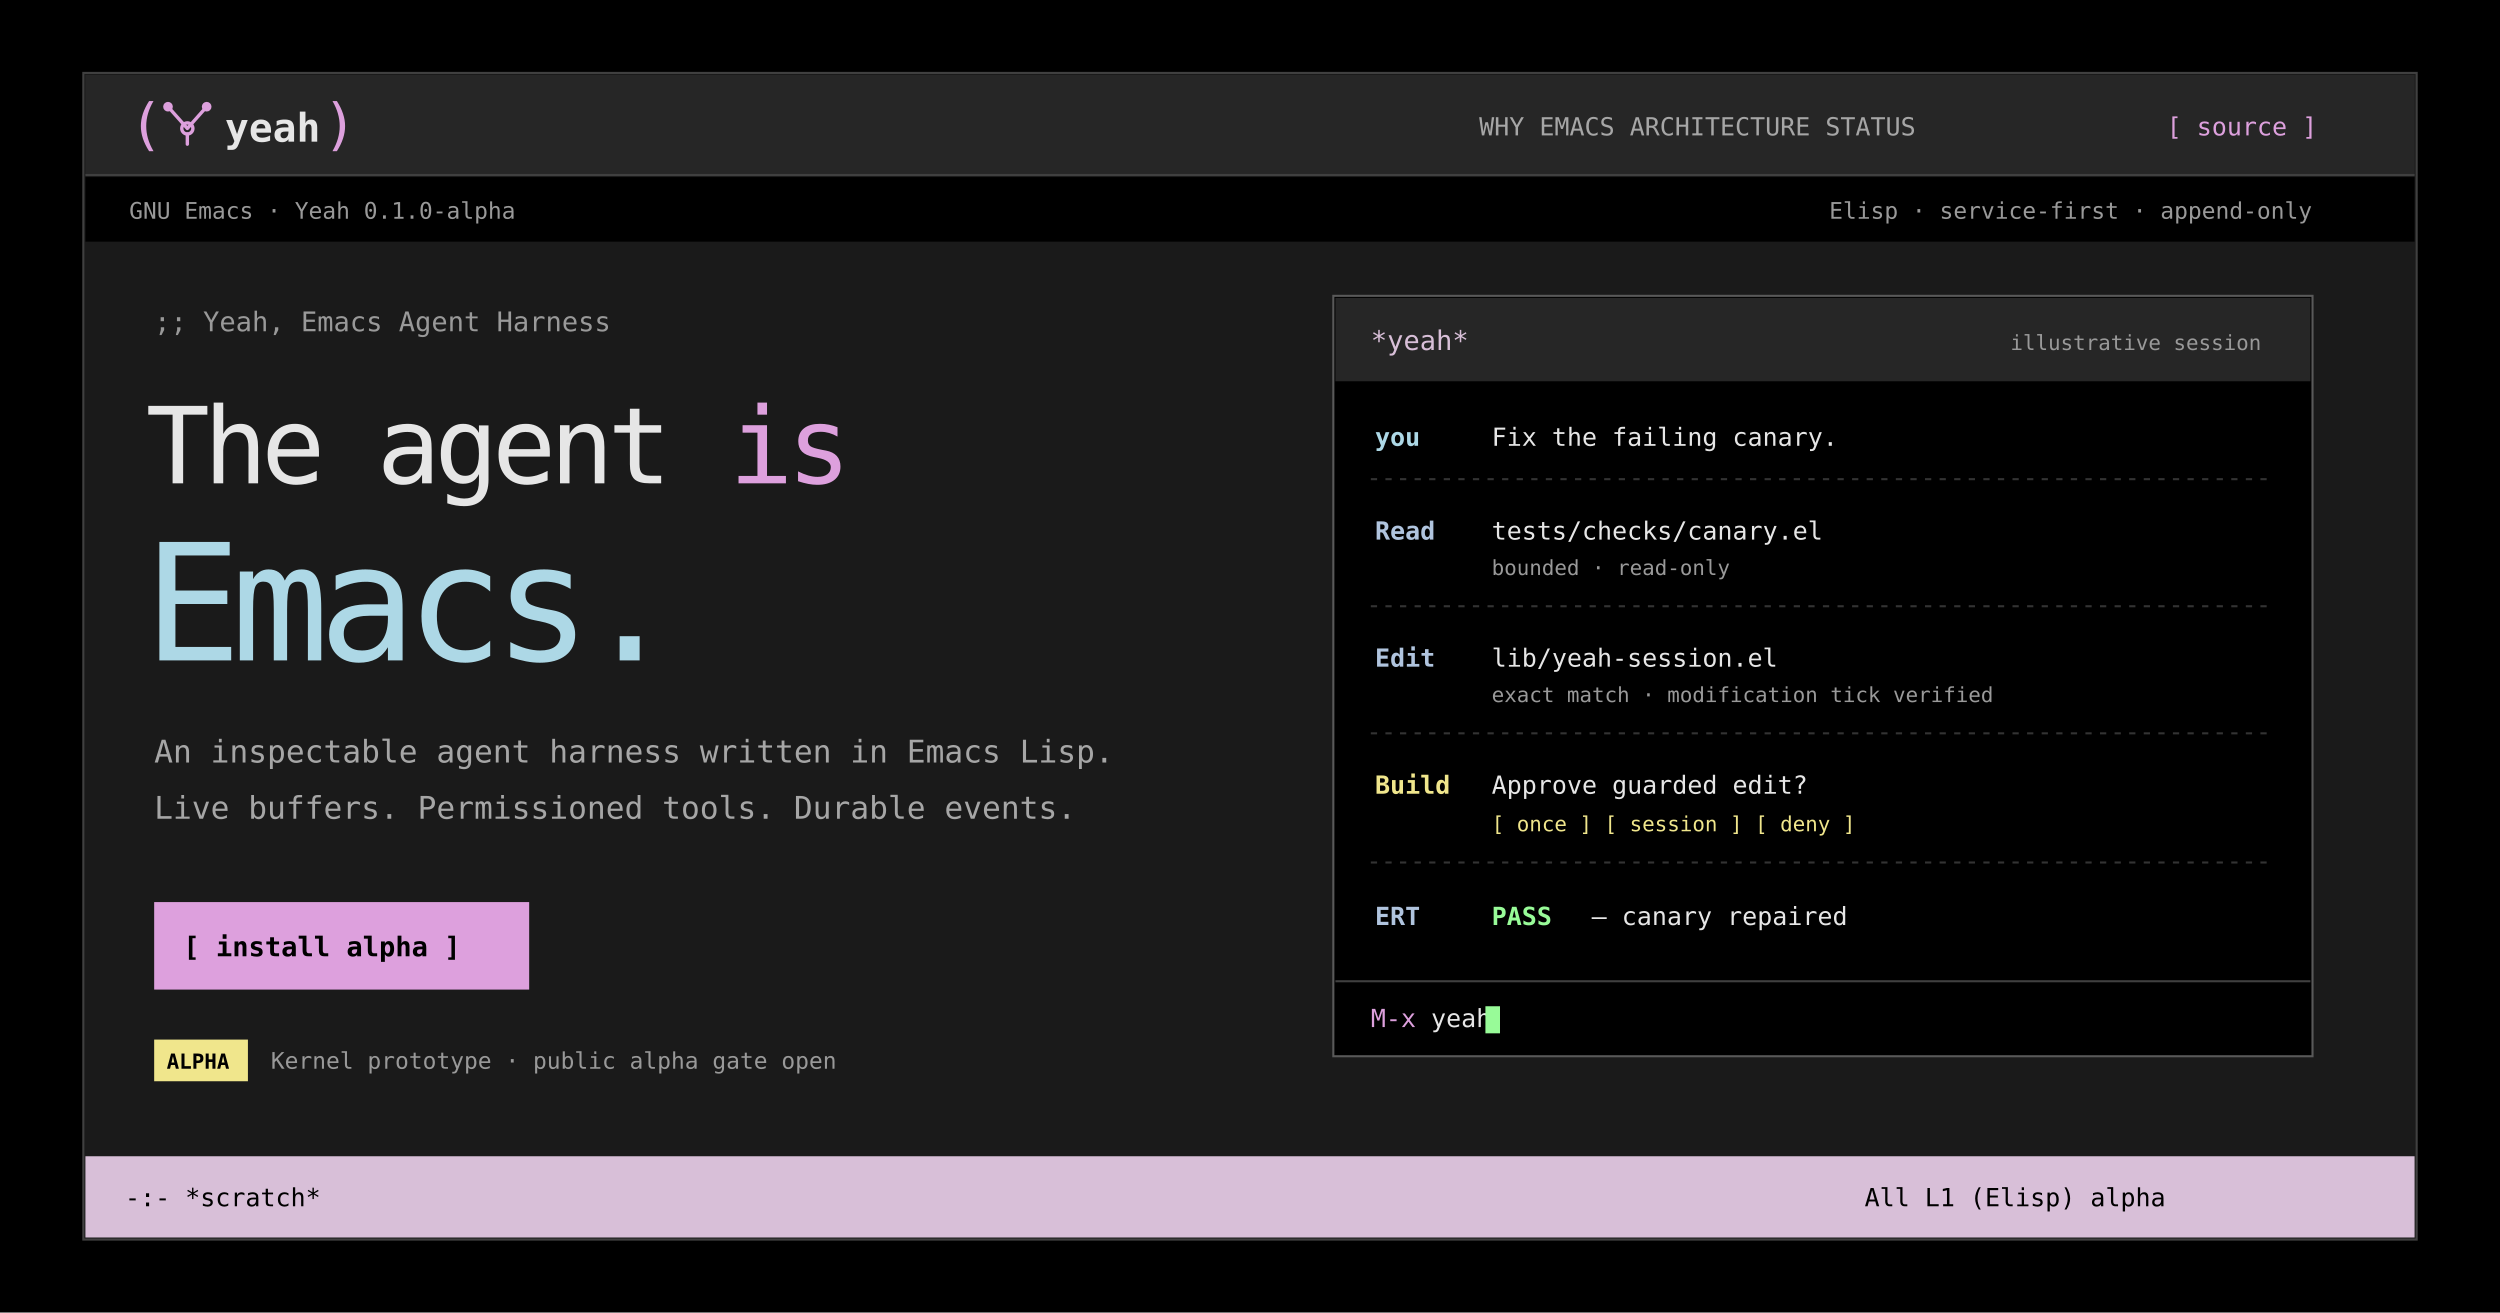
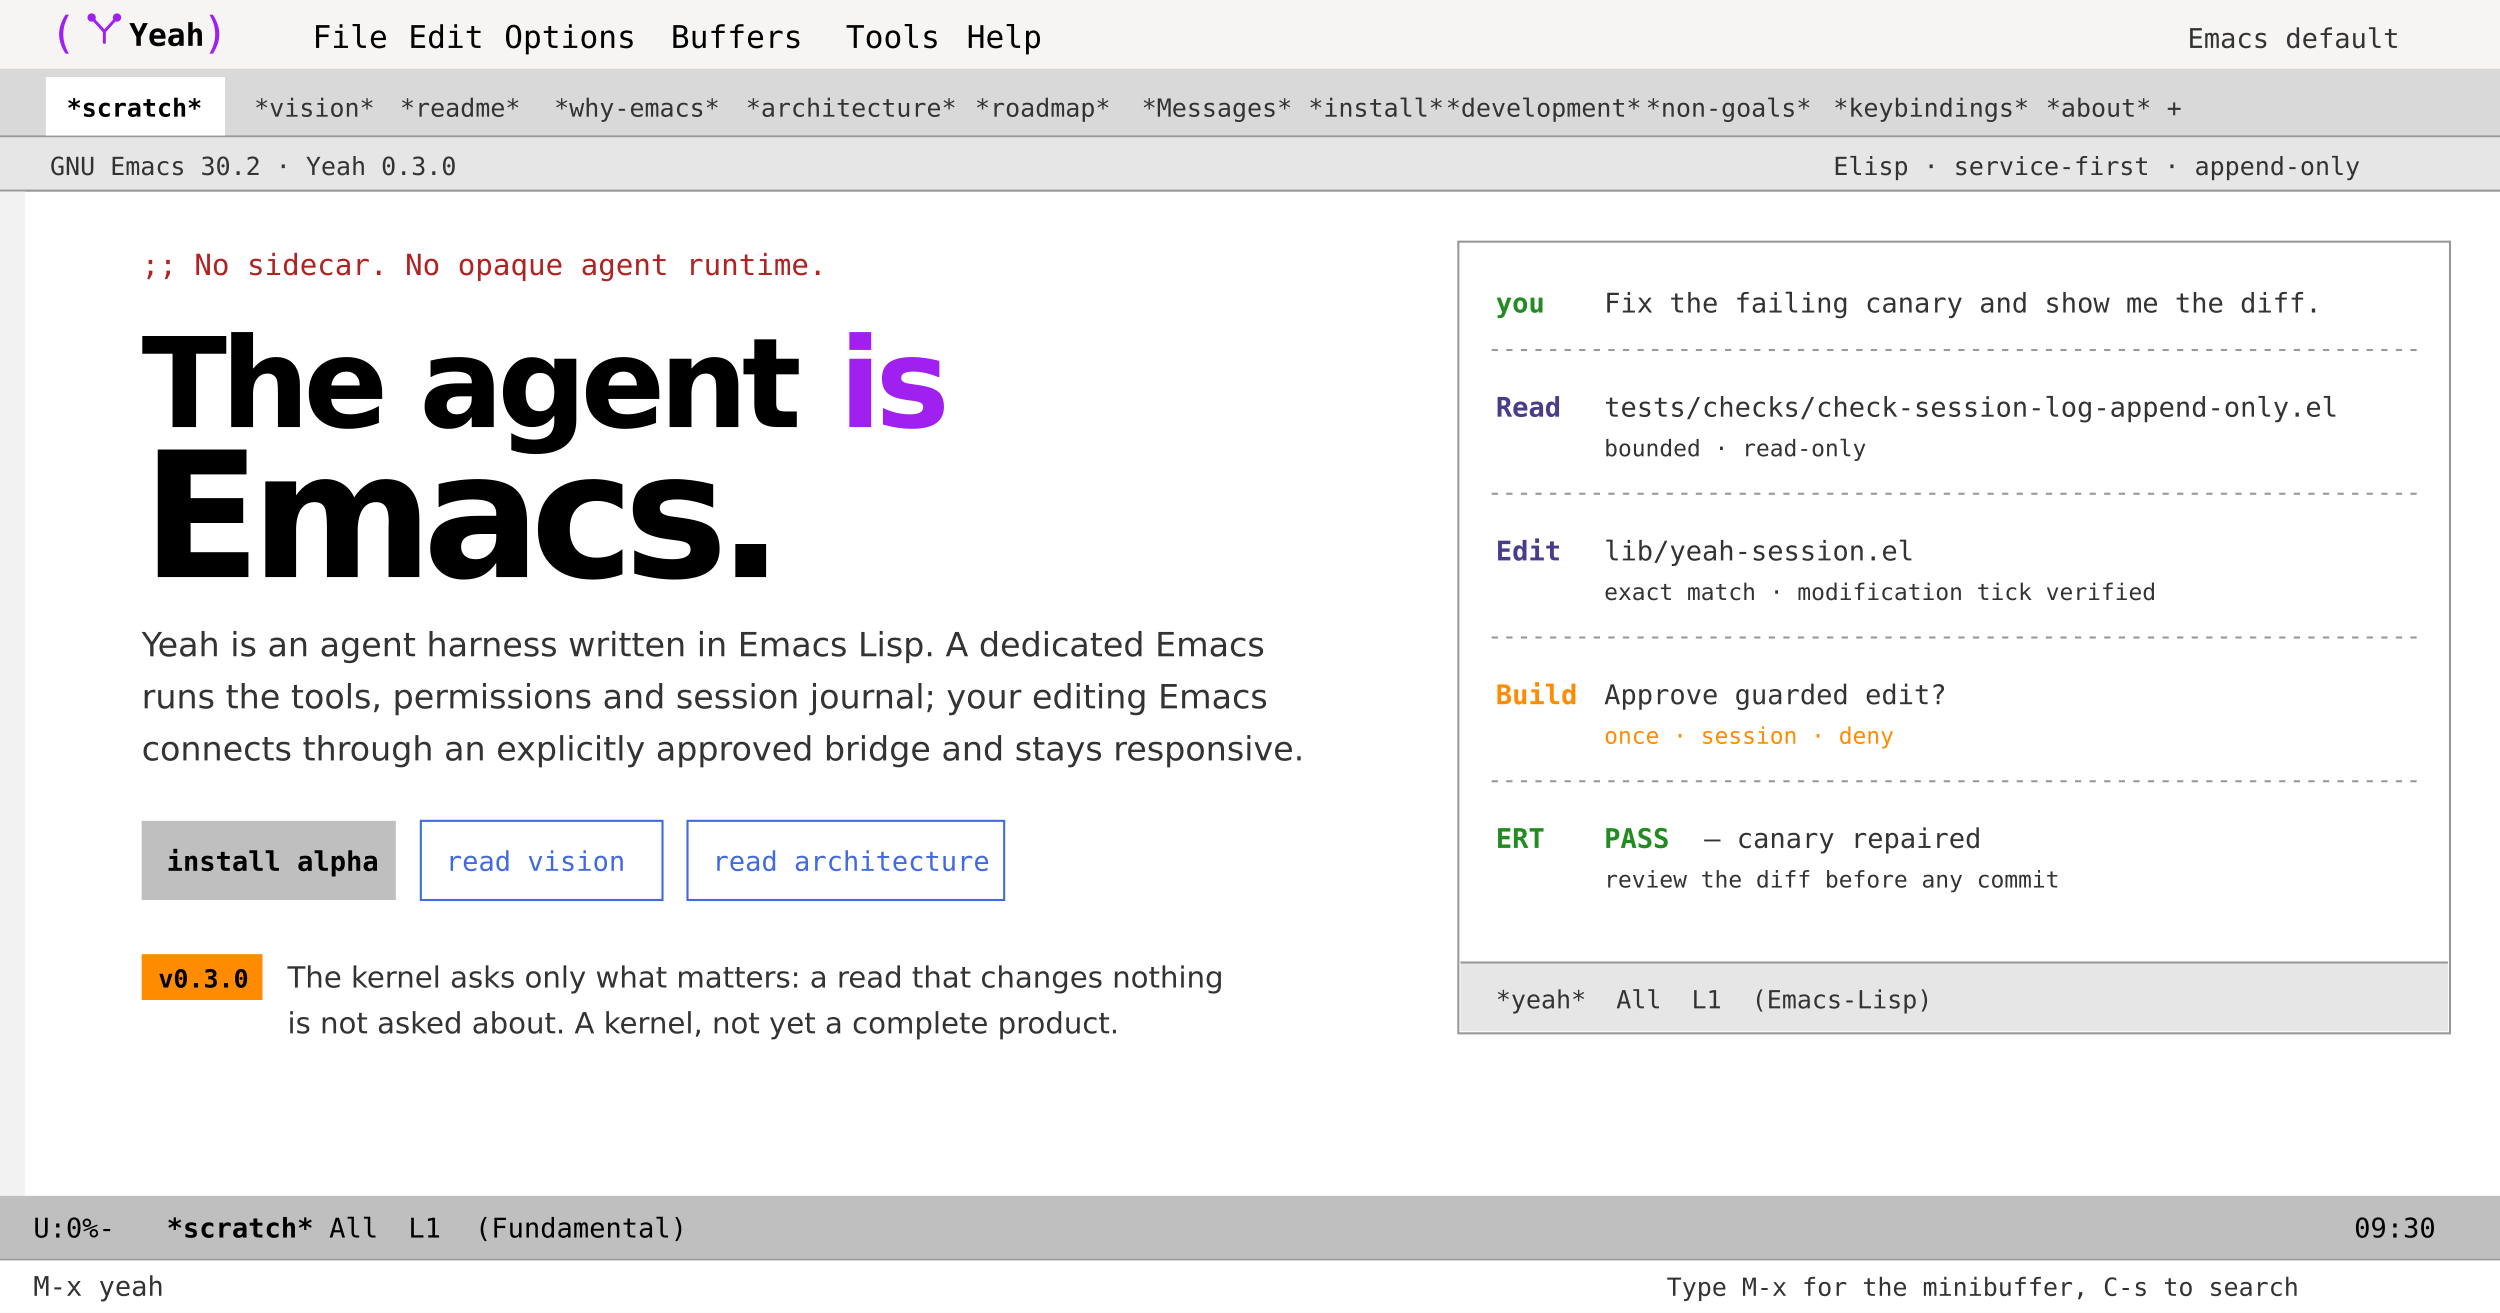
<svg xmlns="http://www.w3.org/2000/svg" width="1200" height="630" viewBox="0 0 1200 630" role="img" aria-labelledby="title desc">
-   <rect width="1200" height="630" fill="#000000" />
-   <rect x="40" y="35" width="1120" height="560" fill="#1a1a1a" stroke="#404040" />
-   <rect x="41" y="36" width="1118" height="48" fill="#262626" />
-   <line x1="41" y1="84" x2="1159" y2="84" stroke="#404040" />
+   <rect width="1200" height="630" fill="#ffffff" />
+   <rect x="0" y="0" width="1200" height="34" fill="#f6f5f4" />
+   <line x1="0" y1="33.5" x2="1200" y2="33.5" stroke="#d6d5d4" />
+   <g font-family="DejaVu Sans Mono, monospace" font-size="15" fill="#000000">
+     <text x="24" y="23" fill="#a020f0" font-size="21">(</text>
+     <g transform="translate(40 4) scale(.42)" fill="none" stroke="#a020f0" stroke-width="3.4" stroke-linecap="round" stroke-linejoin="round">
+       <path d="M9.5 10.5 L24 26.5" />
+       <path d="M38.5 10.5 L24 26.5" />
+       <path d="M24 26.5 L24 39" />
+       <circle cx="9.5" cy="10.5" r="3.1" fill="#a020f0" />
+       <circle cx="38.5" cy="10.5" r="3.1" fill="#a020f0" />
+     </g>
+     <text x="62" y="22" font-weight="bold">Yeah</text>
+     <text x="97" y="23" fill="#a020f0" font-size="21">)</text>
+     <text x="150" y="23">File</text>
+     <text x="196" y="23">Edit</text>
+     <text x="242" y="23">Options</text>
+     <text x="322" y="23">Buffers</text>
+     <text x="406" y="23">Tools</text>
+     <text x="464" y="23">Help</text>
+     <text x="1050" y="23" font-size="13" fill="#333333">Emacs default</text>
+   </g>
+   <rect x="0" y="34" width="1200" height="32" fill="#d9d9d9" />
+   <line x1="0" y1="65.5" x2="1200" y2="65.5" stroke="#999999" />
+   <g font-family="DejaVu Sans Mono, monospace" font-size="12">
+     <rect x="22" y="37" width="86" height="28" fill="#ffffff" />
+     <text x="32" y="56" fill="#000000" font-weight="bold">*scratch*</text>
+     <text x="122" y="56" fill="#333333">*vision*</text>
+     <text x="192" y="56" fill="#333333">*readme*</text>
+     <text x="266" y="56" fill="#333333">*why-emacs*</text>
+     <text x="358" y="56" fill="#333333">*architecture*</text>
+     <text x="468" y="56" fill="#333333">*roadmap*</text>
+     <text x="548" y="56" fill="#333333">*Messages*</text>
+     <text x="628" y="56" fill="#333333">*install*</text>
+     <text x="694" y="56" fill="#333333">*development*</text>
+     <text x="790" y="56" fill="#333333">*non-goals*</text>
+     <text x="880" y="56" fill="#333333">*keybindings*</text>
+     <text x="982" y="56" fill="#333333">*about*</text>
+     <text x="1040" y="56" fill="#333333">+</text>
+   </g>
+   <rect x="0" y="66" width="1200" height="26" fill="#e6e6e6" />
+   <line x1="0" y1="91.5" x2="1200" y2="91.5" stroke="#999999" />
+   <g font-family="DejaVu Sans Mono, monospace" font-size="12" fill="#333333">
+     <text x="24" y="84">GNU Emacs 30.2 · Yeah 0.3.0</text>
+     <text x="880" y="84">Elisp · service-first · append-only</text>
+   </g>
+   <rect x="0" y="92" width="12" height="482" fill="#f2f2f2" />
  <g font-family="DejaVu Sans Mono, monospace">
-     <text x="62" y="69" fill="#dda0dd" font-size="27">(</text>
-     <g transform="translate(76 46) scale(.58)" fill="none" stroke="#dda0dd" stroke-width="2.8" stroke-linecap="round" stroke-linejoin="round">
-       <path d="M8 9 L24 27 L40 9" />
-       <circle cx="24" cy="27" r="4.6" />
-       <path d="M24 31.6 L24 40" />
-       <circle cx="8" cy="9" r="2.6" fill="#dda0dd" />
-       <circle cx="40" cy="9" r="2.6" fill="#dda0dd" />
-     </g>
-     <text x="108" y="68" fill="#e6e6e6" font-size="19" font-weight="bold">yeah</text>
-     <text x="155" y="69" fill="#dda0dd" font-size="27">)</text>
-     <text x="710" y="65" fill="#a6a6a6" font-size="12">WHY EMACS   ARCHITECTURE   STATUS</text>
-     <text x="1040" y="65" fill="#dda0dd" font-size="12">[ source ]</text>
-     <rect x="41" y="85" width="1118" height="31" fill="#000000" />
-     <text x="62" y="105" fill="#999999" font-size="11">GNU Emacs · Yeah 0.1.0-alpha</text>
-     <text x="878" y="105" fill="#999999" font-size="11">Elisp · service-first · append-only</text>
-     <text x="74" y="159" fill="#999999" font-size="13">;; Yeah, Emacs Agent Harness</text>
-     <text x="70" y="232" fill="#e6e6e6" font-size="51" letter-spacing="-3">The agent <tspan fill="#dda0dd">is</tspan>
+     <text x="68" y="132" fill="#b22222" font-size="14">;; No sidecar. No opaque agent runtime.</text>
+   </g>
+   <g font-family="DejaVu Sans, Helvetica, Arial, sans-serif" font-weight="bold" fill="#000000">
+     <text x="68" y="205" font-size="60" letter-spacing="-3">The agent <tspan fill="#a020f0">is</tspan>
    </text>
-     <text x="69" y="317" fill="#add8e6" font-size="78" letter-spacing="-5">Emacs.</text>
-     <text x="74" y="366" fill="#a6a6a6" font-size="15">An inspectable agent harness written in Emacs Lisp.</text>
-     <text x="74" y="393" fill="#a6a6a6" font-size="15">Live buffers. Permissioned tools. Durable events.</text>
-     <rect x="74" y="433" width="180" height="42" fill="#dda0dd" />
-     <text x="88" y="459" fill="#000000" font-size="13" font-weight="bold">[ install alpha ]</text>
-     <rect x="74" y="499" width="45" height="20" fill="#f0e68c" />
-     <text x="80" y="513" fill="#000000" font-size="10" font-weight="bold">ALPHA</text>
-     <text x="130" y="513" fill="#999999" font-size="11">Kernel prototype · public alpha gate open</text>
-     <rect x="640" y="142" width="470" height="365" fill="#000000" stroke="#595959" />
-     <rect x="641" y="143" width="468" height="40" fill="#262626" />
-     <text x="658" y="168" fill="#d8bfd8" font-size="13">*yeah*</text>
-     <text x="965" y="168" fill="#999999" font-size="10">illustrative session</text>
-     <text x="660" y="214" fill="#add8e6" font-size="12" font-weight="bold">you</text>
-     <text x="716" y="214" fill="#e6e6e6" font-size="12">Fix the failing canary.</text>
-     <line x1="658" y1="230" x2="1092" y2="230" stroke="#333333" stroke-dasharray="3 4" />
-     <text x="660" y="259" fill="#b0c4de" font-size="12" font-weight="bold">Read</text>
-     <text x="716" y="259" fill="#e6e6e6" font-size="12">tests/checks/canary.el</text>
-     <text x="716" y="276" fill="#999999" font-size="10">bounded · read-only</text>
-     <line x1="658" y1="291" x2="1092" y2="291" stroke="#333333" stroke-dasharray="3 4" />
-     <text x="660" y="320" fill="#b0c4de" font-size="12" font-weight="bold">Edit</text>
-     <text x="716" y="320" fill="#e6e6e6" font-size="12">lib/yeah-session.el</text>
-     <text x="716" y="337" fill="#999999" font-size="10">exact match · modification tick verified</text>
-     <line x1="658" y1="352" x2="1092" y2="352" stroke="#333333" stroke-dasharray="3 4" />
-     <text x="660" y="381" fill="#f0e68c" font-size="12" font-weight="bold">Build</text>
-     <text x="716" y="381" fill="#e6e6e6" font-size="12">Approve guarded edit?</text>
-     <text x="716" y="399" fill="#f0e68c" font-size="10">[ once ]  [ session ]  [ deny ]</text>
-     <line x1="658" y1="414" x2="1092" y2="414" stroke="#333333" stroke-dasharray="3 4" />
-     <text x="660" y="444" fill="#b0c4de" font-size="12" font-weight="bold">ERT</text>
-     <text x="716" y="444" fill="#98fb98" font-size="12" font-weight="bold">PASS</text>
-     <text x="764" y="444" fill="#e6e6e6" font-size="12">— canary repaired</text>
-     <rect x="641" y="471" width="468" height="35" fill="#000000" />
-     <line x1="641" y1="471" x2="1109" y2="471" stroke="#404040" />
-     <text x="658" y="493" fill="#dda0dd" font-size="12">M-x <tspan fill="#e6e6e6">yeah</tspan>
-     </text>
-     <rect x="713" y="483" width="7" height="13" fill="#98fb98" />
-     <rect x="41" y="555" width="1118" height="39" fill="#d8bfd8" />
-     <text x="60" y="579" fill="#000000" font-size="12">-:-   *scratch*</text>
-     <text x="895" y="579" fill="#000000" font-size="12">All   L1   (Elisp)   alpha</text>
+     <text x="68" y="277" font-size="84" letter-spacing="-5">Emacs.</text>
+   </g>
+   <g font-family="DejaVu Sans, Helvetica, Arial, sans-serif" fill="#333333" font-size="16">
+     <text x="68" y="315">Yeah is an agent harness written in Emacs Lisp. A dedicated Emacs</text>
+     <text x="68" y="340">runs the tools, permissions and session journal; your editing Emacs</text>
+     <text x="68" y="365">connects through an explicitly approved bridge and stays responsive.</text>
+   </g>
+   <g font-family="DejaVu Sans Mono, monospace" font-size="13">
+     <rect x="68" y="394" width="122" height="38" fill="#bfbfbf" />
+     <text x="80" y="418" fill="#000000" font-weight="bold">install alpha</text>
+     <rect x="202" y="394" width="116" height="38" fill="#ffffff" stroke="#4169e1" />
+     <text x="214" y="418" fill="#4169e1">read vision</text>
+     <rect x="330" y="394" width="152" height="38" fill="#ffffff" stroke="#4169e1" />
+     <text x="342" y="418" fill="#4169e1">read architecture</text>
+   </g>
+   <g font-family="DejaVu Sans, Helvetica, Arial, sans-serif" font-size="14" fill="#333333">
+     <rect x="68" y="458" width="58" height="22" fill="#ff8c00" />
+     <text x="76" y="474" fill="#000000" font-family="DejaVu Sans Mono, monospace" font-size="12" font-weight="bold">v0.3.0</text>
+     <text x="138" y="474">The kernel asks only what matters: a read that changes nothing</text>
+     <text x="138" y="496">is not asked about. A kernel, not yet a complete product.</text>
+   </g>
+   <rect x="700" y="116" width="476" height="380" fill="#ffffff" stroke="#999999" />
+   <g font-family="DejaVu Sans Mono, monospace" font-size="13">
+     <text x="718" y="150" fill="#228b22" font-weight="bold">you</text>
+     <text x="770" y="150" fill="#333333">Fix the failing canary and show me the diff.</text>
+     <line x1="716" y1="168" x2="1160" y2="168" stroke="#999999" stroke-dasharray="3 4" />
+     <text x="718" y="200" fill="#483d8b" font-weight="bold">Read</text>
+     <text x="770" y="200" fill="#333333">tests/checks/check-session-log-append-only.el</text>
+     <text x="770" y="219" fill="#333333" font-size="11">bounded · read-only</text>
+     <line x1="716" y1="237" x2="1160" y2="237" stroke="#999999" stroke-dasharray="3 4" />
+     <text x="718" y="269" fill="#483d8b" font-weight="bold">Edit</text>
+     <text x="770" y="269" fill="#333333">lib/yeah-session.el</text>
+     <text x="770" y="288" fill="#333333" font-size="11">exact match · modification tick verified</text>
+     <line x1="716" y1="306" x2="1160" y2="306" stroke="#999999" stroke-dasharray="3 4" />
+     <text x="718" y="338" fill="#ff8c00" font-weight="bold">Build</text>
+     <text x="770" y="338" fill="#333333">Approve guarded edit?</text>
+     <text x="770" y="357" fill="#ff8c00" font-size="11">once · session · deny</text>
+     <line x1="716" y1="375" x2="1160" y2="375" stroke="#999999" stroke-dasharray="3 4" />
+     <text x="718" y="407" fill="#228b22" font-weight="bold">ERT</text>
+     <text x="770" y="407" fill="#228b22" font-weight="bold">PASS</text>
+     <text x="818" y="407" fill="#333333">— canary repaired</text>
+     <text x="770" y="426" fill="#333333" font-size="11">review the diff before any commit</text>
+   </g>
+   <rect x="701" y="462" width="474" height="33" fill="#e6e6e6" />
+   <line x1="701" y1="462" x2="1175" y2="462" stroke="#999999" />
+   <g font-family="DejaVu Sans Mono, monospace" font-size="12" fill="#333333" xml:space="preserve">
+     <text x="718" y="484">*yeah*  All  L1  (Emacs-Lisp)</text>
+   </g>
+   <rect x="0" y="574" width="1200" height="30" fill="#bfbfbf" />
+   <g font-family="DejaVu Sans Mono, monospace" font-size="13" fill="#000000">
+     <text x="16" y="594">U:0%-</text>
+     <text x="80" y="594" font-weight="bold">*scratch*</text>
+     <text x="158" y="594">All</text>
+     <text x="196" y="594">L1</text>
+     <text x="228" y="594">(Fundamental)</text>
+     <text x="1130" y="594">09:30</text>
+   </g>
+   <rect x="0" y="604" width="1200" height="26" fill="#ffffff" />
+   <line x1="0" y1="604.5" x2="1200" y2="604.5" stroke="#999999" />
+   <g font-family="DejaVu Sans Mono, monospace" font-size="13">
+     <text x="16" y="622" fill="#333333">M-x yeah</text>
+     <text x="800" y="622" fill="#333333" font-size="12">Type M-x for the minibuffer, C-s to search</text>
  </g>
</svg>
